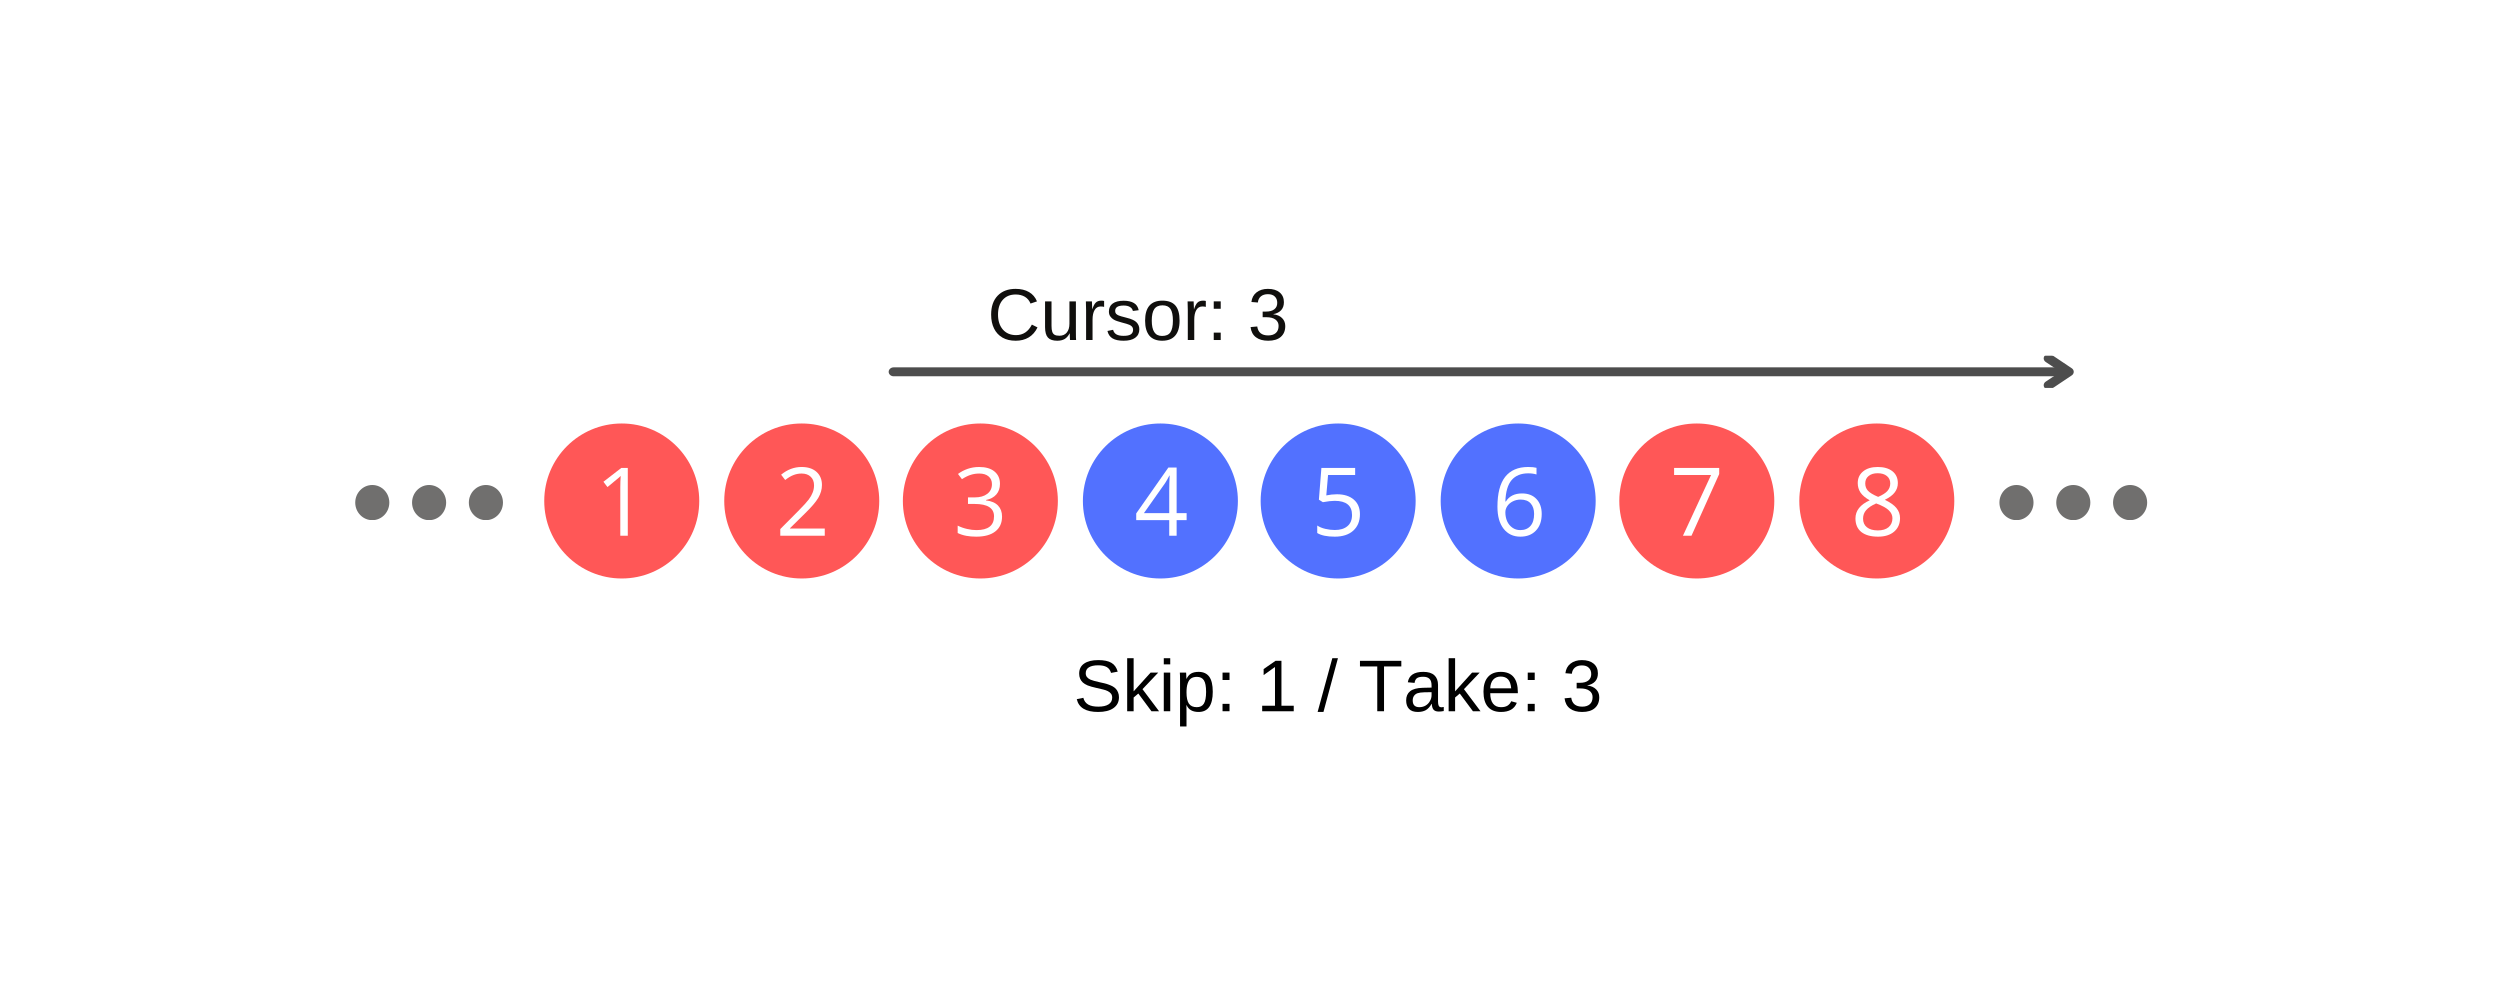
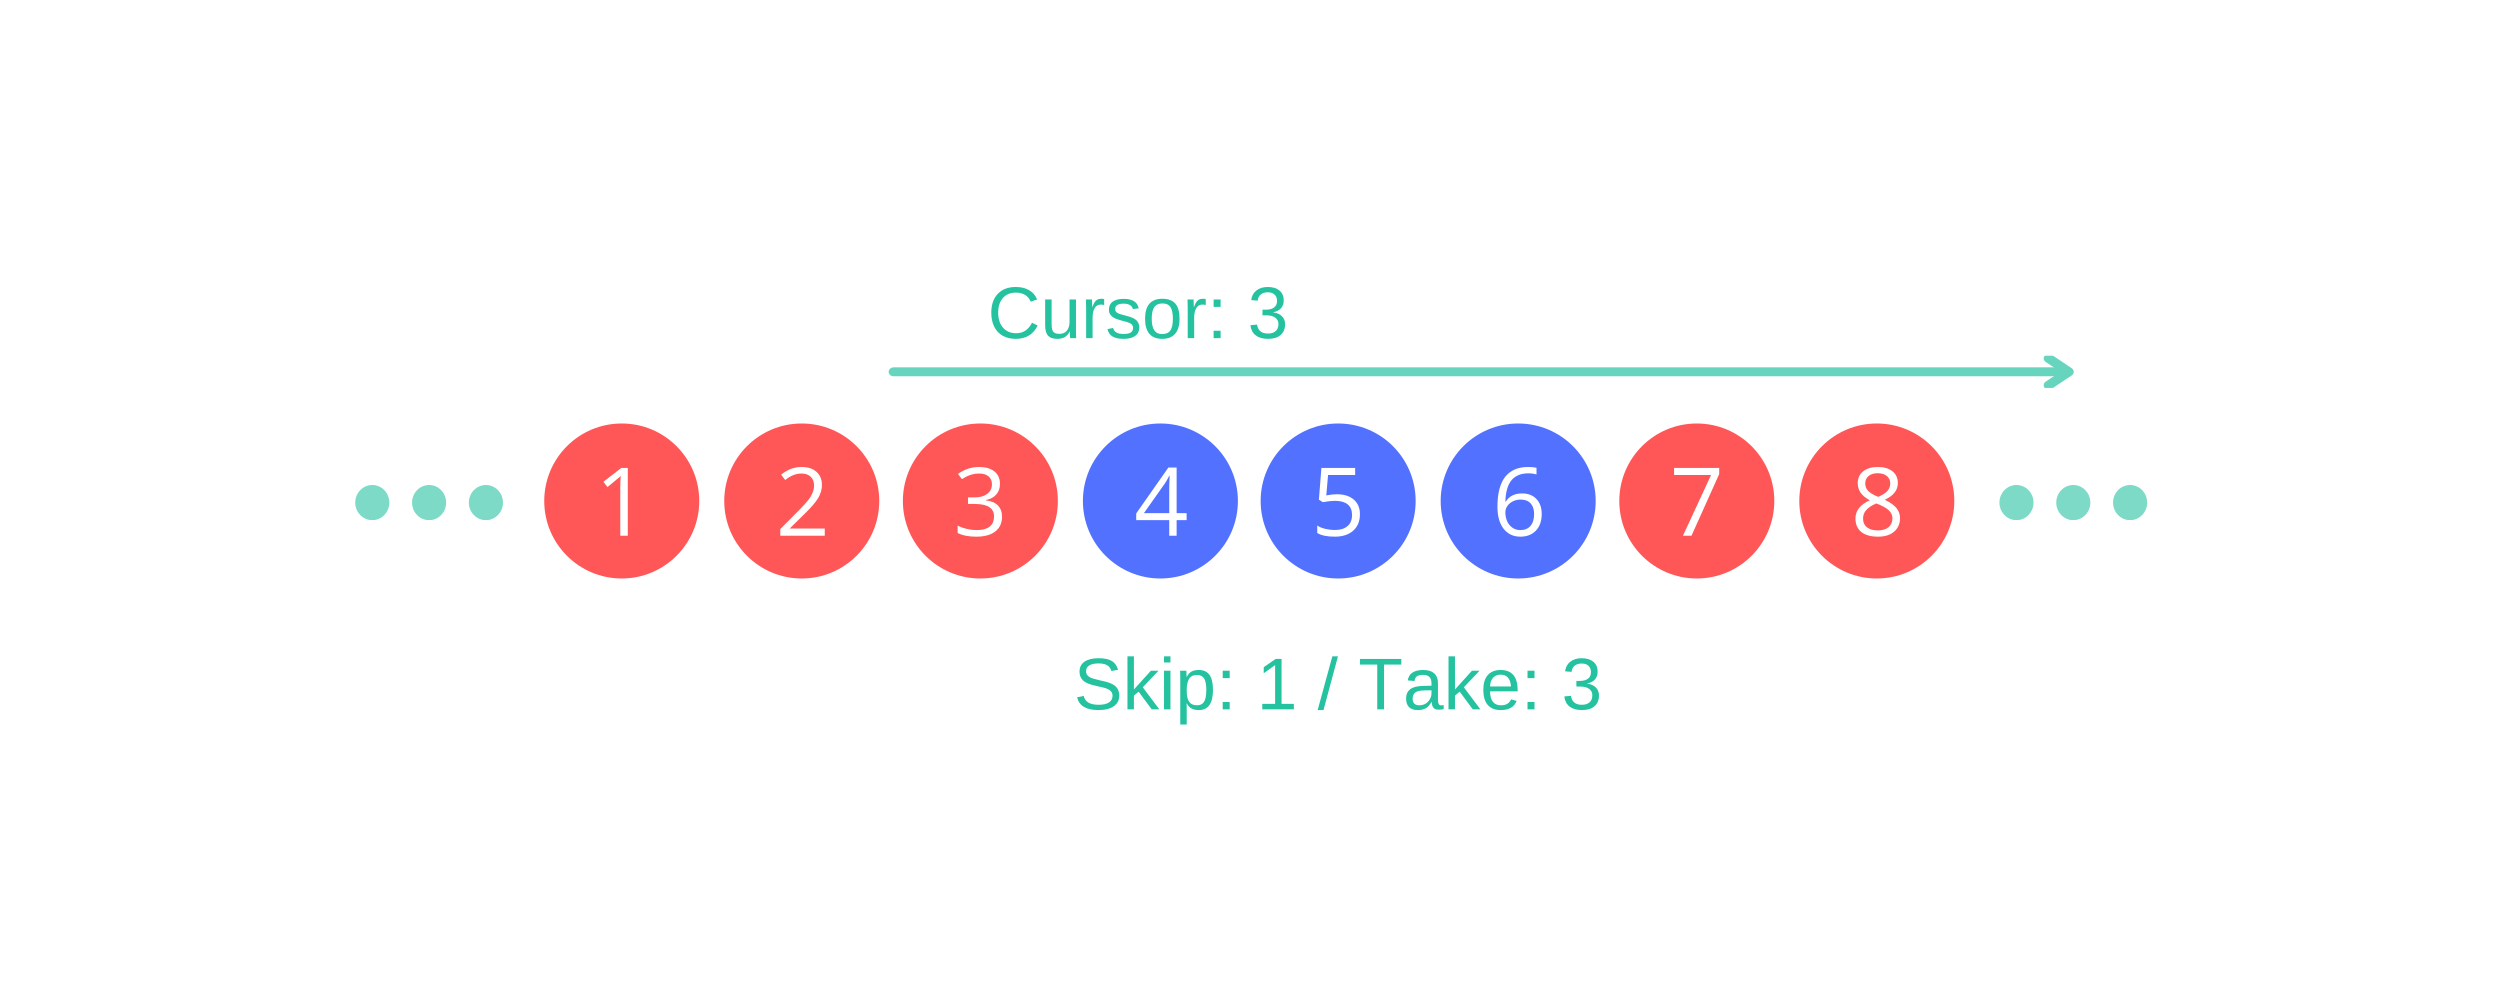
<svg xmlns="http://www.w3.org/2000/svg" xmlns:xlink="http://www.w3.org/1999/xlink" contentScriptType="text/ecmascript" width="375" zoomAndPan="magnify" contentStyleType="text/css" viewBox="0 0 375 150" height="150" preserveAspectRatio="xMidYMid meet" version="1.0">
  <defs>
    <filter x="0%" y="0%" width="100%" xlink:type="simple" xlink:actuate="onLoad" height="100%" id="filter-remove-color" xlink:show="other">
      <feColorMatrix values="0 0 0 0 1 0 0 0 0 1 0 0 0 0 1 0 0 0 1 0" color-interpolation-filters="sRGB" />
    </filter>
    <g>
      <g id="glyph-0-0" />
      <g id="glyph-0-1">
        <path d="M 4.969 0 L 3.844 0 L 3.844 -7.25 C 3.844 -7.852 3.863 -8.426 3.906 -8.969 C 3.801 -8.863 3.688 -8.758 3.562 -8.656 C 3.445 -8.551 2.898 -8.098 1.922 -7.297 L 1.312 -8.094 L 4 -10.172 L 4.969 -10.172 Z M 4.969 0 " />
      </g>
      <g id="glyph-0-2">
        <path d="M 7 -7.781 C 7 -7.133 6.816 -6.602 6.453 -6.188 C 6.086 -5.77 5.57 -5.492 4.906 -5.359 L 4.906 -5.297 C 5.719 -5.203 6.32 -4.941 6.719 -4.516 C 7.113 -4.098 7.312 -3.551 7.312 -2.875 C 7.312 -1.906 6.973 -1.16 6.297 -0.641 C 5.629 -0.117 4.676 0.141 3.438 0.141 C 2.895 0.141 2.398 0.098 1.953 0.016 C 1.504 -0.066 1.07 -0.207 0.656 -0.406 L 0.656 -1.516 C 1.094 -1.297 1.562 -1.129 2.062 -1.016 C 2.562 -0.898 3.035 -0.844 3.484 -0.844 C 5.234 -0.844 6.109 -1.531 6.109 -2.906 C 6.109 -4.145 5.141 -4.766 3.203 -4.766 L 2.203 -4.766 L 2.203 -5.75 L 3.219 -5.75 C 4.008 -5.75 4.633 -5.926 5.094 -6.281 C 5.562 -6.633 5.797 -7.117 5.797 -7.734 C 5.797 -8.234 5.625 -8.625 5.281 -8.906 C 4.945 -9.188 4.488 -9.328 3.906 -9.328 C 3.457 -9.328 3.035 -9.266 2.641 -9.141 C 2.242 -9.023 1.797 -8.805 1.297 -8.484 L 0.703 -9.266 C 1.129 -9.586 1.613 -9.844 2.156 -10.031 C 2.695 -10.219 3.27 -10.312 3.875 -10.312 C 4.863 -10.312 5.629 -10.086 6.172 -9.641 C 6.723 -9.191 7 -8.57 7 -7.781 Z M 7 -7.781 " />
      </g>
      <g id="glyph-0-3">
        <path d="M 3.875 -6.219 C 4.945 -6.219 5.789 -5.953 6.406 -5.422 C 7.02 -4.891 7.328 -4.16 7.328 -3.234 C 7.328 -2.18 6.988 -1.352 6.312 -0.75 C 5.645 -0.156 4.723 0.141 3.547 0.141 C 2.398 0.141 1.523 -0.039 0.922 -0.406 L 0.922 -1.531 C 1.242 -1.312 1.645 -1.145 2.125 -1.031 C 2.613 -0.914 3.094 -0.859 3.562 -0.859 C 4.375 -0.859 5.004 -1.051 5.453 -1.438 C 5.91 -1.82 6.141 -2.379 6.141 -3.109 C 6.141 -4.523 5.27 -5.234 3.531 -5.234 C 3.094 -5.234 2.504 -5.164 1.766 -5.031 L 1.172 -5.406 L 1.547 -10.172 L 6.609 -10.172 L 6.609 -9.109 L 2.547 -9.109 L 2.281 -6.047 C 2.812 -6.16 3.344 -6.219 3.875 -6.219 Z M 3.875 -6.219 " />
      </g>
      <g id="glyph-0-4">
        <path d="M 1.984 0 L 6.203 -9.109 L 0.656 -9.109 L 0.656 -10.172 L 7.422 -10.172 L 7.422 -9.25 L 3.266 0 Z M 1.984 0 " />
      </g>
      <g id="glyph-0-5">
        <path d="M 7.375 0 L 0.703 0 L 0.703 -1 L 3.375 -3.688 C 4.188 -4.508 4.723 -5.098 4.984 -5.453 C 5.242 -5.805 5.438 -6.148 5.562 -6.484 C 5.695 -6.816 5.766 -7.176 5.766 -7.562 C 5.766 -8.102 5.598 -8.531 5.266 -8.844 C 4.941 -9.164 4.488 -9.328 3.906 -9.328 C 3.477 -9.328 3.078 -9.254 2.703 -9.109 C 2.328 -8.973 1.906 -8.723 1.438 -8.359 L 0.828 -9.156 C 1.766 -9.926 2.785 -10.312 3.891 -10.312 C 4.848 -10.312 5.598 -10.066 6.141 -9.578 C 6.68 -9.086 6.953 -8.43 6.953 -7.609 C 6.953 -6.961 6.77 -6.32 6.406 -5.688 C 6.039 -5.062 5.363 -4.27 4.375 -3.312 L 2.156 -1.125 L 2.156 -1.078 L 7.375 -1.078 Z M 7.375 0 " />
      </g>
      <g id="glyph-0-6">
        <path d="M 7.859 -2.344 L 6.359 -2.344 L 6.359 0 L 5.25 0 L 5.25 -2.344 L 0.297 -2.344 L 0.297 -3.344 L 5.125 -10.234 L 6.359 -10.234 L 6.359 -3.391 L 7.859 -3.391 Z M 5.25 -3.391 L 5.25 -6.766 C 5.25 -7.43 5.27 -8.18 5.312 -9.016 L 5.266 -9.016 C 5.035 -8.566 4.828 -8.195 4.641 -7.906 L 1.453 -3.391 Z M 5.25 -3.391 " />
      </g>
      <g id="glyph-0-7">
        <path d="M 0.812 -4.344 C 0.812 -6.344 1.195 -7.836 1.969 -8.828 C 2.75 -9.816 3.898 -10.312 5.422 -10.312 C 5.953 -10.312 6.367 -10.27 6.672 -10.188 L 6.672 -9.188 C 6.305 -9.301 5.895 -9.359 5.438 -9.359 C 4.352 -9.359 3.52 -9.02 2.938 -8.344 C 2.363 -7.664 2.051 -6.598 2 -5.141 L 2.078 -5.141 C 2.586 -5.941 3.395 -6.344 4.5 -6.344 C 5.414 -6.344 6.133 -6.066 6.656 -5.516 C 7.188 -4.961 7.453 -4.211 7.453 -3.266 C 7.453 -2.203 7.16 -1.367 6.578 -0.766 C 6.004 -0.16 5.227 0.141 4.25 0.141 C 3.195 0.141 2.359 -0.254 1.734 -1.047 C 1.117 -1.836 0.812 -2.938 0.812 -4.344 Z M 4.234 -0.844 C 4.891 -0.844 5.398 -1.051 5.766 -1.469 C 6.129 -1.883 6.312 -2.484 6.312 -3.266 C 6.312 -3.93 6.141 -4.457 5.797 -4.844 C 5.461 -5.227 4.957 -5.422 4.281 -5.422 C 3.863 -5.422 3.477 -5.332 3.125 -5.156 C 2.781 -4.988 2.504 -4.754 2.297 -4.453 C 2.098 -4.16 2 -3.848 2 -3.516 C 2 -3.035 2.086 -2.586 2.266 -2.172 C 2.453 -1.766 2.719 -1.441 3.062 -1.203 C 3.406 -0.961 3.797 -0.844 4.234 -0.844 Z M 4.234 -0.844 " />
      </g>
      <g id="glyph-0-8">
        <path d="M 4.062 -10.312 C 4.988 -10.312 5.723 -10.098 6.266 -9.672 C 6.805 -9.242 7.078 -8.648 7.078 -7.891 C 7.078 -7.379 6.922 -6.914 6.609 -6.5 C 6.305 -6.094 5.812 -5.723 5.125 -5.391 C 5.945 -4.992 6.531 -4.578 6.875 -4.141 C 7.227 -3.711 7.406 -3.211 7.406 -2.641 C 7.406 -1.797 7.109 -1.117 6.516 -0.609 C 5.93 -0.109 5.129 0.141 4.109 0.141 C 3.023 0.141 2.188 -0.094 1.594 -0.562 C 1.008 -1.039 0.719 -1.719 0.719 -2.594 C 0.719 -3.758 1.43 -4.664 2.859 -5.312 C 2.211 -5.676 1.75 -6.066 1.469 -6.484 C 1.195 -6.91 1.062 -7.379 1.062 -7.891 C 1.062 -8.629 1.332 -9.219 1.875 -9.656 C 2.414 -10.094 3.145 -10.312 4.062 -10.312 Z M 1.859 -2.562 C 1.859 -2.008 2.051 -1.578 2.438 -1.266 C 2.832 -0.953 3.379 -0.797 4.078 -0.797 C 4.766 -0.797 5.301 -0.957 5.688 -1.281 C 6.07 -1.613 6.266 -2.062 6.266 -2.625 C 6.266 -3.07 6.082 -3.469 5.719 -3.812 C 5.363 -4.164 4.734 -4.508 3.828 -4.844 C 3.141 -4.539 2.641 -4.207 2.328 -3.844 C 2.016 -3.488 1.859 -3.062 1.859 -2.562 Z M 4.047 -9.375 C 3.473 -9.375 3.02 -9.234 2.688 -8.953 C 2.352 -8.68 2.188 -8.312 2.188 -7.844 C 2.188 -7.414 2.32 -7.051 2.594 -6.75 C 2.875 -6.445 3.383 -6.141 4.125 -5.828 C 4.781 -6.109 5.242 -6.406 5.516 -6.719 C 5.797 -7.039 5.938 -7.414 5.938 -7.844 C 5.938 -8.312 5.77 -8.68 5.438 -8.953 C 5.102 -9.234 4.641 -9.375 4.047 -9.375 Z M 4.047 -9.375 " />
      </g>
      <g id="glyph-1-0" />
      <g id="glyph-1-1">
        <path d="M 4.25 -6.828 C 3.414 -6.828 2.766 -6.555 2.297 -6.016 C 1.828 -5.484 1.594 -4.75 1.594 -3.812 C 1.594 -2.883 1.832 -2.141 2.312 -1.578 C 2.801 -1.016 3.461 -0.734 4.297 -0.734 C 5.348 -0.734 6.141 -1.258 6.672 -2.312 L 7.516 -1.891 C 7.203 -1.234 6.766 -0.734 6.203 -0.391 C 5.641 -0.055 4.988 0.109 4.25 0.109 C 3.477 0.109 2.816 -0.047 2.266 -0.359 C 1.711 -0.68 1.289 -1.133 1 -1.719 C 0.707 -2.312 0.562 -3.008 0.562 -3.812 C 0.562 -5.02 0.883 -5.961 1.531 -6.641 C 2.188 -7.328 3.086 -7.672 4.234 -7.672 C 5.035 -7.672 5.707 -7.508 6.25 -7.188 C 6.789 -6.875 7.188 -6.41 7.438 -5.797 L 6.469 -5.469 C 6.289 -5.914 6.008 -6.254 5.625 -6.484 C 5.238 -6.711 4.781 -6.828 4.25 -6.828 Z M 4.25 -6.828 " />
      </g>
      <g id="glyph-1-2">
        <path d="M 1.688 -5.797 L 1.688 -2.125 C 1.688 -1.738 1.723 -1.441 1.797 -1.234 C 1.867 -1.023 1.988 -0.875 2.156 -0.781 C 2.32 -0.688 2.562 -0.641 2.875 -0.641 C 3.344 -0.641 3.707 -0.797 3.969 -1.109 C 4.238 -1.43 4.375 -1.875 4.375 -2.438 L 4.375 -5.797 L 5.344 -5.797 L 5.344 -1.234 C 5.344 -0.555 5.352 -0.145 5.375 0 L 4.469 0 C 4.469 -0.02 4.461 -0.066 4.453 -0.141 C 4.453 -0.223 4.445 -0.312 4.438 -0.406 C 4.438 -0.508 4.43 -0.707 4.422 -1 L 4.406 -1 C 4.188 -0.594 3.93 -0.305 3.641 -0.141 C 3.348 0.023 2.984 0.109 2.547 0.109 C 1.91 0.109 1.445 -0.047 1.156 -0.359 C 0.863 -0.68 0.719 -1.207 0.719 -1.938 L 0.719 -5.797 Z M 1.688 -5.797 " />
      </g>
      <g id="glyph-1-3">
        <path d="M 0.766 0 L 0.766 -4.453 C 0.766 -4.859 0.754 -5.305 0.734 -5.797 L 1.641 -5.797 C 1.672 -5.141 1.688 -4.75 1.688 -4.625 L 1.703 -4.625 C 1.859 -5.113 2.035 -5.445 2.234 -5.625 C 2.43 -5.812 2.711 -5.906 3.078 -5.906 C 3.211 -5.906 3.344 -5.891 3.469 -5.859 L 3.469 -4.969 C 3.344 -5.008 3.172 -5.031 2.953 -5.031 C 2.555 -5.031 2.254 -4.852 2.047 -4.5 C 1.836 -4.156 1.734 -3.664 1.734 -3.031 L 1.734 0 Z M 0.766 0 " />
      </g>
      <g id="glyph-1-4">
        <path d="M 5.094 -1.609 C 5.094 -1.055 4.883 -0.629 4.469 -0.328 C 4.062 -0.035 3.484 0.109 2.734 0.109 C 2.016 0.109 1.457 -0.008 1.062 -0.25 C 0.676 -0.488 0.426 -0.859 0.312 -1.359 L 1.156 -1.531 C 1.238 -1.219 1.406 -0.988 1.656 -0.844 C 1.914 -0.695 2.273 -0.625 2.734 -0.625 C 3.223 -0.625 3.582 -0.695 3.812 -0.844 C 4.039 -1 4.156 -1.227 4.156 -1.531 C 4.156 -1.758 4.078 -1.941 3.922 -2.078 C 3.766 -2.223 3.508 -2.344 3.156 -2.438 L 2.469 -2.625 C 1.914 -2.77 1.52 -2.91 1.281 -3.047 C 1.051 -3.18 0.867 -3.348 0.734 -3.547 C 0.598 -3.742 0.531 -3.984 0.531 -4.266 C 0.531 -4.797 0.719 -5.195 1.094 -5.469 C 1.477 -5.75 2.031 -5.891 2.75 -5.891 C 3.395 -5.891 3.906 -5.773 4.281 -5.547 C 4.656 -5.328 4.895 -4.969 5 -4.469 L 4.125 -4.359 C 4.07 -4.617 3.926 -4.816 3.688 -4.953 C 3.457 -5.098 3.145 -5.172 2.75 -5.172 C 2.312 -5.172 1.988 -5.102 1.781 -4.969 C 1.57 -4.832 1.469 -4.629 1.469 -4.359 C 1.469 -4.203 1.508 -4.066 1.594 -3.953 C 1.688 -3.848 1.816 -3.758 1.984 -3.688 C 2.148 -3.613 2.504 -3.508 3.047 -3.375 C 3.555 -3.25 3.922 -3.129 4.141 -3.016 C 4.367 -2.91 4.547 -2.789 4.672 -2.656 C 4.805 -2.52 4.91 -2.363 4.984 -2.188 C 5.055 -2.02 5.094 -1.828 5.094 -1.609 Z M 5.094 -1.609 " />
      </g>
      <g id="glyph-1-5">
        <path d="M 5.641 -2.906 C 5.641 -1.895 5.414 -1.141 4.969 -0.641 C 4.531 -0.141 3.883 0.109 3.031 0.109 C 2.188 0.109 1.547 -0.145 1.109 -0.656 C 0.68 -1.176 0.469 -1.926 0.469 -2.906 C 0.469 -4.906 1.332 -5.906 3.062 -5.906 C 3.945 -5.906 4.598 -5.66 5.016 -5.172 C 5.43 -4.691 5.641 -3.938 5.641 -2.906 Z M 4.641 -2.906 C 4.641 -3.707 4.52 -4.289 4.281 -4.656 C 4.039 -5.02 3.641 -5.203 3.078 -5.203 C 2.516 -5.203 2.102 -5.016 1.844 -4.641 C 1.594 -4.273 1.469 -3.695 1.469 -2.906 C 1.469 -2.145 1.594 -1.57 1.844 -1.188 C 2.094 -0.801 2.484 -0.609 3.016 -0.609 C 3.598 -0.609 4.016 -0.789 4.266 -1.156 C 4.516 -1.531 4.641 -2.113 4.641 -2.906 Z M 4.641 -2.906 " />
      </g>
      <g id="glyph-1-6">
        <path d="M 1 -4.688 L 1 -5.797 L 2.047 -5.797 L 2.047 -4.688 Z M 1 0 L 1 -1.109 L 2.047 -1.109 L 2.047 0 Z M 1 0 " />
      </g>
      <g id="glyph-1-7" />
      <g id="glyph-1-8">
        <path d="M 5.625 -2.094 C 5.625 -1.395 5.398 -0.852 4.953 -0.469 C 4.516 -0.082 3.883 0.109 3.062 0.109 C 2.301 0.109 1.691 -0.062 1.234 -0.406 C 0.773 -0.75 0.504 -1.258 0.422 -1.938 L 1.422 -2.031 C 1.547 -1.133 2.094 -0.688 3.062 -0.688 C 3.551 -0.688 3.93 -0.805 4.203 -1.047 C 4.484 -1.285 4.625 -1.645 4.625 -2.125 C 4.625 -2.531 4.461 -2.848 4.141 -3.078 C 3.828 -3.305 3.375 -3.422 2.781 -3.422 L 2.234 -3.422 L 2.234 -4.266 L 2.75 -4.266 C 3.281 -4.266 3.691 -4.379 3.984 -4.609 C 4.273 -4.836 4.422 -5.156 4.422 -5.562 C 4.422 -5.969 4.301 -6.285 4.062 -6.516 C 3.832 -6.754 3.484 -6.875 3.016 -6.875 C 2.586 -6.875 2.238 -6.766 1.969 -6.547 C 1.707 -6.328 1.555 -6.02 1.516 -5.625 L 0.547 -5.703 C 0.617 -6.316 0.875 -6.797 1.312 -7.141 C 1.758 -7.492 2.328 -7.672 3.016 -7.672 C 3.773 -7.672 4.363 -7.492 4.781 -7.141 C 5.207 -6.785 5.422 -6.297 5.422 -5.672 C 5.422 -5.18 5.285 -4.785 5.016 -4.484 C 4.742 -4.18 4.348 -3.977 3.828 -3.875 L 3.828 -3.859 C 4.398 -3.797 4.844 -3.602 5.156 -3.281 C 5.469 -2.969 5.625 -2.57 5.625 -2.094 Z M 5.625 -2.094 " />
      </g>
      <g id="glyph-1-9">
        <path d="M 6.828 -2.094 C 6.828 -1.395 6.551 -0.852 6 -0.469 C 5.457 -0.082 4.691 0.109 3.703 0.109 C 1.859 0.109 0.789 -0.531 0.5 -1.812 L 1.484 -2.016 C 1.598 -1.555 1.844 -1.219 2.219 -1 C 2.594 -0.789 3.098 -0.688 3.734 -0.688 C 4.398 -0.688 4.91 -0.801 5.266 -1.031 C 5.629 -1.258 5.812 -1.594 5.812 -2.031 C 5.812 -2.281 5.754 -2.477 5.641 -2.625 C 5.523 -2.781 5.363 -2.91 5.156 -3.016 C 4.957 -3.117 4.719 -3.203 4.438 -3.266 C 4.156 -3.336 3.844 -3.41 3.5 -3.484 C 2.895 -3.617 2.438 -3.75 2.125 -3.875 C 1.82 -4.008 1.582 -4.156 1.406 -4.312 C 1.227 -4.477 1.094 -4.672 1 -4.891 C 0.906 -5.109 0.859 -5.359 0.859 -5.641 C 0.859 -6.297 1.102 -6.797 1.594 -7.141 C 2.094 -7.492 2.801 -7.672 3.719 -7.672 C 4.582 -7.672 5.238 -7.535 5.688 -7.266 C 6.145 -7.004 6.461 -6.562 6.641 -5.938 L 5.641 -5.75 C 5.523 -6.156 5.312 -6.445 5 -6.625 C 4.688 -6.801 4.258 -6.891 3.719 -6.891 C 3.113 -6.891 2.648 -6.789 2.328 -6.594 C 2.004 -6.395 1.844 -6.098 1.844 -5.703 C 1.844 -5.473 1.906 -5.281 2.031 -5.125 C 2.156 -4.969 2.332 -4.836 2.562 -4.734 C 2.801 -4.629 3.266 -4.5 3.953 -4.344 C 4.191 -4.289 4.426 -4.238 4.656 -4.188 C 4.883 -4.133 5.102 -4.066 5.312 -3.984 C 5.52 -3.91 5.719 -3.82 5.906 -3.719 C 6.094 -3.613 6.254 -3.484 6.391 -3.328 C 6.523 -3.18 6.629 -3.004 6.703 -2.797 C 6.785 -2.598 6.828 -2.363 6.828 -2.094 Z M 6.828 -2.094 " />
      </g>
      <g id="glyph-1-10">
        <path d="M 4.375 0 L 2.406 -2.656 L 1.703 -2.062 L 1.703 0 L 0.734 0 L 0.734 -7.953 L 1.703 -7.953 L 1.703 -2.984 L 4.25 -5.797 L 5.391 -5.797 L 3.031 -3.312 L 5.516 0 Z M 4.375 0 " />
      </g>
      <g id="glyph-1-11">
        <path d="M 0.734 -7.031 L 0.734 -7.953 L 1.703 -7.953 L 1.703 -7.031 Z M 0.734 0 L 0.734 -5.797 L 1.703 -5.797 L 1.703 0 Z M 0.734 0 " />
      </g>
      <g id="glyph-1-12">
        <path d="M 5.641 -2.922 C 5.641 -0.898 4.93 0.109 3.516 0.109 C 2.617 0.109 2.02 -0.227 1.719 -0.906 L 1.688 -0.906 C 1.695 -0.875 1.703 -0.566 1.703 0.016 L 1.703 2.281 L 0.734 2.281 L 0.734 -4.625 C 0.734 -5.219 0.723 -5.609 0.703 -5.797 L 1.641 -5.797 C 1.641 -5.785 1.645 -5.734 1.656 -5.641 C 1.664 -5.555 1.672 -5.422 1.672 -5.234 C 1.68 -5.055 1.688 -4.938 1.688 -4.875 L 1.719 -4.875 C 1.883 -5.227 2.109 -5.488 2.391 -5.656 C 2.68 -5.82 3.055 -5.906 3.516 -5.906 C 4.223 -5.906 4.754 -5.664 5.109 -5.188 C 5.461 -4.707 5.641 -3.953 5.641 -2.922 Z M 4.641 -2.906 C 4.641 -3.719 4.531 -4.297 4.312 -4.641 C 4.094 -4.984 3.742 -5.156 3.266 -5.156 C 2.879 -5.156 2.578 -5.07 2.359 -4.906 C 2.148 -4.75 1.988 -4.5 1.875 -4.156 C 1.758 -3.82 1.703 -3.379 1.703 -2.828 C 1.703 -2.066 1.82 -1.504 2.062 -1.141 C 2.312 -0.785 2.707 -0.609 3.25 -0.609 C 3.727 -0.609 4.078 -0.781 4.297 -1.125 C 4.523 -1.477 4.641 -2.07 4.641 -2.906 Z M 4.641 -2.906 " />
      </g>
      <g id="glyph-1-13">
        <path d="M 0.844 0 L 0.844 -0.828 L 2.766 -0.828 L 2.766 -6.641 L 1.062 -5.422 L 1.062 -6.328 L 2.844 -7.562 L 3.734 -7.562 L 3.734 -0.828 L 5.578 -0.828 L 5.578 0 Z M 0.844 0 " />
      </g>
      <g id="glyph-1-14">
        <path d="M 0 0.109 L 2.203 -7.953 L 3.047 -7.953 L 0.875 0.109 Z M 0 0.109 " />
      </g>
      <g id="glyph-1-15">
        <path d="M 3.859 -6.719 L 3.859 0 L 2.844 0 L 2.844 -6.719 L 0.25 -6.719 L 0.25 -7.562 L 6.453 -7.562 L 6.453 -6.719 Z M 3.859 -6.719 " />
      </g>
      <g id="glyph-1-16">
        <path d="M 2.219 0.109 C 1.633 0.109 1.195 -0.039 0.906 -0.344 C 0.613 -0.656 0.469 -1.082 0.469 -1.625 C 0.469 -2.219 0.664 -2.676 1.062 -3 C 1.457 -3.32 2.094 -3.492 2.969 -3.516 L 4.281 -3.547 L 4.281 -3.859 C 4.281 -4.328 4.176 -4.66 3.969 -4.859 C 3.77 -5.066 3.457 -5.172 3.031 -5.172 C 2.594 -5.172 2.273 -5.098 2.078 -4.953 C 1.891 -4.805 1.773 -4.57 1.734 -4.25 L 0.719 -4.344 C 0.883 -5.383 1.66 -5.906 3.047 -5.906 C 3.773 -5.906 4.32 -5.738 4.688 -5.406 C 5.062 -5.07 5.25 -4.586 5.25 -3.953 L 5.25 -1.453 C 5.25 -1.172 5.285 -0.957 5.359 -0.812 C 5.43 -0.664 5.578 -0.594 5.797 -0.594 C 5.891 -0.594 5.992 -0.609 6.109 -0.641 L 6.109 -0.031 C 5.867 0.02 5.617 0.047 5.359 0.047 C 5.004 0.047 4.742 -0.047 4.578 -0.234 C 4.422 -0.422 4.332 -0.711 4.312 -1.109 L 4.281 -1.109 C 4.031 -0.66 3.738 -0.344 3.406 -0.156 C 3.082 0.02 2.688 0.109 2.219 0.109 Z M 2.438 -0.609 C 2.789 -0.609 3.102 -0.688 3.375 -0.844 C 3.656 -1.008 3.875 -1.234 4.031 -1.516 C 4.195 -1.797 4.281 -2.086 4.281 -2.391 L 4.281 -2.859 L 3.219 -2.844 C 2.758 -2.832 2.41 -2.785 2.172 -2.703 C 1.941 -2.617 1.766 -2.484 1.641 -2.297 C 1.516 -2.117 1.453 -1.891 1.453 -1.609 C 1.453 -1.285 1.535 -1.035 1.703 -0.859 C 1.879 -0.691 2.125 -0.609 2.438 -0.609 Z M 2.438 -0.609 " />
      </g>
      <g id="glyph-1-17">
        <path d="M 1.484 -2.703 C 1.484 -2.035 1.617 -1.52 1.891 -1.156 C 2.172 -0.789 2.57 -0.609 3.094 -0.609 C 3.52 -0.609 3.859 -0.691 4.109 -0.859 C 4.359 -1.035 4.531 -1.25 4.625 -1.5 L 5.469 -1.266 C 5.113 -0.348 4.32 0.109 3.094 0.109 C 2.238 0.109 1.586 -0.145 1.141 -0.656 C 0.691 -1.164 0.469 -1.926 0.469 -2.938 C 0.469 -3.895 0.691 -4.629 1.141 -5.141 C 1.586 -5.648 2.227 -5.906 3.062 -5.906 C 4.77 -5.906 5.625 -4.879 5.625 -2.828 L 5.625 -2.703 Z M 4.625 -3.438 C 4.57 -4.051 4.414 -4.5 4.156 -4.781 C 3.895 -5.062 3.523 -5.203 3.047 -5.203 C 2.578 -5.203 2.203 -5.047 1.922 -4.734 C 1.648 -4.422 1.504 -3.988 1.484 -3.438 Z M 4.625 -3.438 " />
      </g>
    </g>
    <mask id="mask-0">
      <g filter="url(#filter-remove-color)">
        <rect x="-37.5" width="450" fill="rgb(0%, 0%, 0%)" y="-15" height="180" fill-opacity="0.6" />
      </g>
    </mask>
    <clipPath id="clip-0">
      <path d="M 0.285 0.75 L 22.445 0.75 L 22.445 6 L 0.285 6 Z M 0.285 0.75 " clip-rule="nonzero" />
    </clipPath>
    <clipPath id="clip-1">
      <rect x="0" width="23" y="0" height="7" />
    </clipPath>
    <mask id="mask-1">
      <g filter="url(#filter-remove-color)">
        <rect x="-37.5" width="450" fill="rgb(0%, 0%, 0%)" y="-15" height="180" fill-opacity="0.698" />
      </g>
    </mask>
    <clipPath id="clip-2">
      <path d="M 1 2 L 3 2 L 3 9.602 L 1 9.602 Z M 1 2 " clip-rule="nonzero" />
    </clipPath>
    <clipPath id="clip-3">
      <rect x="0" width="4" y="0" height="10" />
    </clipPath>
    <mask id="mask-2">
      <g filter="url(#filter-remove-color)">
        <rect x="-37.5" width="450" fill="rgb(0%, 0%, 0%)" y="-15" height="180" fill-opacity="0.6" />
      </g>
    </mask>
    <clipPath id="clip-4">
      <path d="M 0.914 0.75 L 23.074 0.75 L 23.074 6 L 0.914 6 Z M 0.914 0.75 " clip-rule="nonzero" />
    </clipPath>
    <clipPath id="clip-5">
      <rect x="0" width="24" y="0" height="7" />
    </clipPath>
    <mask id="mask-3">
      <g filter="url(#filter-remove-color)">
        <rect x="-37.5" width="450" fill="rgb(0%, 0%, 0%)" y="-15" height="180" fill-opacity="0.698" />
      </g>
    </mask>
    <clipPath id="clip-6">
      <path d="M 0.199 2 L 178 2 L 178 4 L 0.199 4 Z M 0.199 2 " clip-rule="nonzero" />
    </clipPath>
    <clipPath id="clip-7">
      <path d="M 173 0.039 L 179 0.039 L 179 5.559 L 173 5.559 Z M 173 0.039 " clip-rule="nonzero" />
    </clipPath>
    <clipPath id="clip-8">
      <rect x="0" width="180" y="0" height="6" />
    </clipPath>
    <mask id="mask-4">
      <g filter="url(#filter-remove-color)">
        <rect x="-37.5" width="450" fill="rgb(0%, 0%, 0%)" y="-15" height="180" fill-opacity="0.698" />
      </g>
    </mask>
    <clipPath id="clip-9">
      <path d="M 0.16 2 L 3 2 L 3 9.801 L 0.16 9.801 Z M 0.16 2 " clip-rule="nonzero" />
    </clipPath>
    <clipPath id="clip-10">
      <rect x="0" width="4" y="0" height="10" />
    </clipPath>
    <mask id="mask-5">
      <g filter="url(#filter-remove-color)">
        <rect x="-37.5" width="450" fill="rgb(0%, 0%, 0%)" y="-15" height="180" fill-opacity="0.698" />
      </g>
    </mask>
    <clipPath id="clip-11">
      <path d="M 1 2 L 3 2 L 3 9.801 L 1 9.801 Z M 1 2 " clip-rule="nonzero" />
    </clipPath>
    <clipPath id="clip-12">
      <rect x="0" width="4" y="0" height="10" />
    </clipPath>
    <mask id="mask-6">
      <g filter="url(#filter-remove-color)">
        <rect x="-37.5" width="450" fill="rgb(0%, 0%, 0%)" y="-15" height="180" fill-opacity="0.698" />
      </g>
    </mask>
    <clipPath id="clip-13">
      <path d="M 0.879 0.16 L 85 0.16 L 85 3 L 0.879 3 Z M 0.879 0.16 " clip-rule="nonzero" />
    </clipPath>
    <clipPath id="clip-14">
      <rect x="0" width="86" y="0" height="4" />
    </clipPath>
  </defs>
  <path fill="rgb(100%, 34.119%, 34.119%)" d="M 93.262 63.523 C 86.84 63.523 81.637 68.727 81.637 75.148 C 81.637 81.566 86.84 86.773 93.262 86.773 C 99.68 86.773 104.887 81.566 104.887 75.148 C 104.887 68.727 99.68 63.523 93.262 63.523 Z M 93.262 63.523 " fill-opacity="1" fill-rule="nonzero" />
  <path fill="rgb(100%, 34.119%, 34.119%)" d="M 120.262 63.523 C 113.844 63.523 108.637 68.727 108.637 75.148 C 108.637 81.566 113.844 86.773 120.262 86.773 C 126.684 86.773 131.887 81.566 131.887 75.148 C 131.887 68.727 126.684 63.523 120.262 63.523 Z M 120.262 63.523 " fill-opacity="1" fill-rule="nonzero" />
  <path fill="rgb(100%, 34.119%, 34.119%)" d="M 147.055 63.523 C 140.637 63.523 135.43 68.727 135.43 75.148 C 135.43 81.566 140.637 86.773 147.055 86.773 C 153.477 86.773 158.68 81.566 158.68 75.148 C 158.68 68.727 153.477 63.523 147.055 63.523 Z M 147.055 63.523 " fill-opacity="1" fill-rule="nonzero" />
  <path fill="rgb(32.159%, 44.31%, 100%)" d="M 174.059 63.523 C 167.637 63.523 162.434 68.727 162.434 75.148 C 162.434 81.566 167.637 86.773 174.059 86.773 C 180.477 86.773 185.684 81.566 185.684 75.148 C 185.684 68.727 180.477 63.523 174.059 63.523 Z M 174.059 63.523 " fill-opacity="1" fill-rule="nonzero" />
  <path fill="rgb(32.159%, 44.31%, 100%)" d="M 200.723 63.523 C 194.305 63.523 189.098 68.727 189.098 75.148 C 189.098 81.566 194.305 86.773 200.723 86.773 C 207.145 86.773 212.348 81.566 212.348 75.148 C 212.348 68.727 207.145 63.523 200.723 63.523 Z M 200.723 63.523 " fill-opacity="1" fill-rule="nonzero" />
  <path fill="rgb(32.159%, 44.31%, 100%)" d="M 227.727 63.523 C 221.305 63.523 216.102 68.727 216.102 75.148 C 216.102 81.566 221.305 86.773 227.727 86.773 C 234.145 86.773 239.352 81.566 239.352 75.148 C 239.352 68.727 234.145 63.523 227.727 63.523 Z M 227.727 63.523 " fill-opacity="1" fill-rule="nonzero" />
  <path fill="rgb(100%, 34.119%, 34.119%)" d="M 254.52 63.523 C 248.098 63.523 242.895 68.727 242.895 75.148 C 242.895 81.566 248.098 86.773 254.52 86.773 C 260.938 86.773 266.145 81.566 266.145 75.148 C 266.145 68.727 260.938 63.523 254.52 63.523 Z M 254.52 63.523 " fill-opacity="1" fill-rule="nonzero" />
  <path fill="rgb(100%, 34.119%, 34.119%)" d="M 281.52 63.523 C 275.102 63.523 269.895 68.727 269.895 75.148 C 269.895 81.566 275.102 86.773 281.52 86.773 C 287.941 86.773 293.145 81.566 293.145 75.148 C 293.145 68.727 287.941 63.523 281.52 63.523 Z M 281.52 63.523 " fill-opacity="1" fill-rule="nonzero" />
  <g mask="url(#mask-0)">
    <g transform="matrix(1, 0, 0, 1, 53, 72)">
      <g id="source-5" clip-path="url(#clip-1)">
        <g clip-path="url(#clip-0)">
-           <path fill="rgb(6.27%, 5.879%, 5.099%)" d="M 2.844 0.75 C 1.434 0.75 0.285 1.93 0.285 3.391 C 0.285 4.844 1.434 6.027 2.844 6.027 C 4.254 6.027 5.398 4.844 5.398 3.391 C 5.398 1.93 4.254 0.75 2.844 0.75 M 11.367 0.75 C 9.957 0.75 8.809 1.93 8.809 3.391 C 8.809 4.844 9.957 6.027 11.367 6.027 C 12.777 6.027 13.922 4.844 13.922 3.391 C 13.922 1.93 12.777 0.75 11.367 0.75 M 19.887 0.75 C 18.477 0.75 17.328 1.93 17.328 3.391 C 17.328 4.844 18.477 6.027 19.887 6.027 C 21.301 6.027 22.445 4.844 22.445 3.391 C 22.445 1.93 21.301 0.75 19.887 0.75 " fill-opacity="1" fill-rule="nonzero" />
+           <path fill="rgb(14.51%, 76.079%, 62.749%)" d="M 2.844 0.75 C 1.434 0.75 0.285 1.93 0.285 3.391 C 0.285 4.844 1.434 6.027 2.844 6.027 C 4.254 6.027 5.398 4.844 5.398 3.391 C 5.398 1.93 4.254 0.75 2.844 0.75 M 11.367 0.75 C 9.957 0.75 8.809 1.93 8.809 3.391 C 8.809 4.844 9.957 6.027 11.367 6.027 C 12.777 6.027 13.922 4.844 13.922 3.391 C 13.922 1.93 12.777 0.75 11.367 0.75 M 19.887 0.75 C 18.477 0.75 17.328 1.93 17.328 3.391 C 17.328 4.844 18.477 6.027 19.887 6.027 C 21.301 6.027 22.445 4.844 22.445 3.391 C 22.445 1.93 21.301 0.75 19.887 0.75 " fill-opacity="1" fill-rule="nonzero" />
        </g>
      </g>
    </g>
  </g>
  <g fill="rgb(100%, 100%, 100%)" fill-opacity="1">
    <use x="89.2" y="80.359" xlink:href="#glyph-0-1" xlink:type="simple" xlink:actuate="onLoad" xlink:show="embed" />
  </g>
  <g fill="rgb(100%, 100%, 100%)" fill-opacity="1">
    <use x="142.995" y="80.359" xlink:href="#glyph-0-2" xlink:type="simple" xlink:actuate="onLoad" xlink:show="embed" />
  </g>
  <g fill="rgb(100%, 100%, 100%)" fill-opacity="1">
    <use x="196.663" y="80.359" xlink:href="#glyph-0-3" xlink:type="simple" xlink:actuate="onLoad" xlink:show="embed" />
  </g>
  <g fill="rgb(100%, 100%, 100%)" fill-opacity="1">
    <use x="250.458" y="80.359" xlink:href="#glyph-0-4" xlink:type="simple" xlink:actuate="onLoad" xlink:show="embed" />
  </g>
  <g fill="rgb(100%, 100%, 100%)" fill-opacity="1">
    <use x="116.34" y="80.359" xlink:href="#glyph-0-5" xlink:type="simple" xlink:actuate="onLoad" xlink:show="embed" />
  </g>
  <g fill="rgb(100%, 100%, 100%)" fill-opacity="1">
    <use x="170.135" y="80.359" xlink:href="#glyph-0-6" xlink:type="simple" xlink:actuate="onLoad" xlink:show="embed" />
  </g>
  <g fill="rgb(100%, 100%, 100%)" fill-opacity="1">
    <use x="223.804" y="80.359" xlink:href="#glyph-0-7" xlink:type="simple" xlink:actuate="onLoad" xlink:show="embed" />
  </g>
  <g fill="rgb(100%, 100%, 100%)" fill-opacity="1">
    <use x="277.599" y="80.359" xlink:href="#glyph-0-8" xlink:type="simple" xlink:actuate="onLoad" xlink:show="embed" />
  </g>
  <g mask="url(#mask-1)">
    <g transform="matrix(1, 0, 0, 1, 132, 54)">
      <g id="source-8" clip-path="url(#clip-3)">
        <g clip-path="url(#clip-2)">
-           <path stroke-linecap="round" transform="matrix(0.000000000000000091, -1.486068, 1.342657, 0.000000000000000082, 1.856875, 9.514122)" fill="none" stroke-linejoin="miter" d="M 0.501 -0.001 L 4.552 -0.001 " stroke="rgb(0%, 0%, 0%)" stroke-width="1" stroke-opacity="1" stroke-miterlimit="4" />
+           <path stroke-linecap="round" transform="matrix(0.000000000000000091, -1.486068, 1.342657, 0.000000000000000082, 1.856875, 9.514122)" fill="none" stroke-linejoin="miter" d="M 0.501 -0.001 L 4.552 -0.001 " stroke="rgb(14.51%, 76.079%, 62.749%)" stroke-width="1" stroke-opacity="1" stroke-miterlimit="4" />
        </g>
      </g>
    </g>
  </g>
  <g mask="url(#mask-2)">
    <g transform="matrix(1, 0, 0, 1, 299, 72)">
      <g id="source-11" clip-path="url(#clip-5)">
        <g clip-path="url(#clip-4)">
-           <path fill="rgb(6.27%, 5.879%, 5.099%)" d="M 3.473 0.75 C 2.059 0.75 0.914 1.93 0.914 3.391 C 0.914 4.844 2.059 6.027 3.473 6.027 C 4.883 6.027 6.027 4.844 6.027 3.391 C 6.027 1.93 4.883 0.75 3.473 0.75 M 11.992 0.75 C 10.582 0.75 9.438 1.93 9.438 3.391 C 9.438 4.844 10.582 6.027 11.992 6.027 C 13.402 6.027 14.551 4.844 14.551 3.391 C 14.551 1.93 13.402 0.75 11.992 0.75 M 20.516 0.75 C 19.105 0.75 17.957 1.93 17.957 3.391 C 17.957 4.844 19.105 6.027 20.516 6.027 C 21.926 6.027 23.074 4.844 23.074 3.391 C 23.074 1.93 21.926 0.75 20.516 0.75 " fill-opacity="1" fill-rule="nonzero" />
+           <path fill="rgb(14.51%, 76.079%, 62.749%)" d="M 3.473 0.75 C 2.059 0.75 0.914 1.93 0.914 3.391 C 0.914 4.844 2.059 6.027 3.473 6.027 C 4.883 6.027 6.027 4.844 6.027 3.391 C 6.027 1.93 4.883 0.75 3.473 0.75 M 11.992 0.75 C 10.582 0.75 9.438 1.93 9.438 3.391 C 9.438 4.844 10.582 6.027 11.992 6.027 C 13.402 6.027 14.551 4.844 14.551 3.391 C 14.551 1.93 13.402 0.75 11.992 0.75 M 20.516 0.75 C 19.105 0.75 17.957 1.93 17.957 3.391 C 17.957 4.844 19.105 6.027 20.516 6.027 C 21.926 6.027 23.074 4.844 23.074 3.391 C 23.074 1.93 21.926 0.75 20.516 0.75 " fill-opacity="1" fill-rule="nonzero" />
        </g>
      </g>
    </g>
  </g>
  <g mask="url(#mask-3)">
    <g transform="matrix(1, 0, 0, 1, 133, 53)">
      <g id="source-14" clip-path="url(#clip-8)">
        <g clip-path="url(#clip-6)">
-           <path stroke-linecap="round" transform="matrix(1.50208, 0, 0, 1.342657, 0.30126, 2.773123)" fill="none" stroke-linejoin="miter" d="M 0.499 0 L 117.592 0 " stroke="rgb(0%, 0%, 0%)" stroke-width="1" stroke-opacity="1" stroke-miterlimit="4" />
+           <path stroke-linecap="round" transform="matrix(1.50208, 0, 0, 1.342657, 0.30126, 2.773123)" fill="none" stroke-linejoin="miter" d="M 0.499 0 L 117.592 0 " stroke="rgb(14.51%, 76.079%, 62.749%)" stroke-width="1" stroke-opacity="1" stroke-miterlimit="4" />
        </g>
        <g clip-path="url(#clip-7)">
-           <path stroke-linecap="round" transform="matrix(1.50208, 0, 0, 1.342657, 178.0602, 2.773123)" fill="none" stroke-linejoin="round" d="M -2.5 -1.501 L -0.5 0 L -2.5 1.499 " stroke="rgb(0%, 0%, 0%)" stroke-width="1" stroke-opacity="1" stroke-miterlimit="4" />
+           <path stroke-linecap="round" transform="matrix(1.50208, 0, 0, 1.342657, 178.0602, 2.773123)" fill="none" stroke-linejoin="round" d="M -2.5 -1.501 L -0.5 0 L -2.5 1.499 " stroke="rgb(14.51%, 76.079%, 62.749%)" stroke-width="1" stroke-opacity="1" stroke-miterlimit="4" />
        </g>
      </g>
    </g>
  </g>
  <g mask="url(#mask-4)">
    <g transform="matrix(1, 0, 0, 1, 158, 85)">
      <g id="source-17" clip-path="url(#clip-10)">
        <g clip-path="url(#clip-9)">
-           <path stroke-linecap="round" transform="matrix(0.000000000000000091, -1.486068, 1.342657, 0.000000000000000082, 1.570023, 9.560963)" fill="none" stroke-linejoin="miter" d="M 0.501 0 L 4.552 0 " stroke="rgb(0%, 0%, 0%)" stroke-width="1" stroke-opacity="1" stroke-miterlimit="4" />
+           <path stroke-linecap="round" transform="matrix(0.000000000000000091, -1.486068, 1.342657, 0.000000000000000082, 1.570023, 9.560963)" fill="none" stroke-linejoin="miter" d="M 0.501 0 L 4.552 0 " stroke="rgb(14.51%, 76.079%, 62.749%)" stroke-width="1" stroke-opacity="1" stroke-miterlimit="4" />
        </g>
      </g>
    </g>
  </g>
  <g mask="url(#mask-5)">
    <g transform="matrix(1, 0, 0, 1, 240, 85)">
      <g id="source-20" clip-path="url(#clip-12)">
        <g clip-path="url(#clip-11)">
-           <path stroke-linecap="round" transform="matrix(0.000000000000000091, -1.486068, 1.342657, 0.000000000000000082, 1.881552, 9.560963)" fill="none" stroke-linejoin="miter" d="M 0.501 0.001 L 4.552 0.001 " stroke="rgb(0%, 0%, 0%)" stroke-width="1" stroke-opacity="1" stroke-miterlimit="4" />
+           <path stroke-linecap="round" transform="matrix(0.000000000000000091, -1.486068, 1.342657, 0.000000000000000082, 1.881552, 9.560963)" fill="none" stroke-linejoin="miter" d="M 0.501 0.001 L 4.552 0.001 " stroke="rgb(14.51%, 76.079%, 62.749%)" stroke-width="1" stroke-opacity="1" stroke-miterlimit="4" />
        </g>
      </g>
    </g>
  </g>
  <g mask="url(#mask-6)">
    <g transform="matrix(1, 0, 0, 1, 158, 92)">
      <g id="source-23" clip-path="url(#clip-14)">
        <g clip-path="url(#clip-13)">
-           <path stroke-linecap="round" transform="matrix(1.501691, 0, 0, 1.371429, 0.892679, 1.58923)" fill="none" stroke-linejoin="miter" d="M 0.501 0 L 54.939 0 " stroke="rgb(0%, 0%, 0%)" stroke-width="1" stroke-opacity="1" stroke-miterlimit="4" />
-         </g>
-       </g>
-     </g>
-   </g>
-   <g fill="rgb(6.27%, 5.879%, 5.099%)" fill-opacity="1">
-     <use x="148.109" y="51.002" xlink:href="#glyph-1-1" xlink:type="simple" xlink:actuate="onLoad" xlink:show="embed" />
-     <use x="156.04" y="51.002" xlink:href="#glyph-1-2" xlink:type="simple" xlink:actuate="onLoad" xlink:show="embed" />
-     <use x="162.148" y="51.002" xlink:href="#glyph-1-3" xlink:type="simple" xlink:actuate="onLoad" xlink:show="embed" />
-     <use x="165.805" y="51.002" xlink:href="#glyph-1-4" xlink:type="simple" xlink:actuate="onLoad" xlink:show="embed" />
-     <use x="171.296" y="51.002" xlink:href="#glyph-1-5" xlink:type="simple" xlink:actuate="onLoad" xlink:show="embed" />
-     <use x="177.404" y="51.002" xlink:href="#glyph-1-3" xlink:type="simple" xlink:actuate="onLoad" xlink:show="embed" />
-     <use x="181.061" y="51.002" xlink:href="#glyph-1-6" xlink:type="simple" xlink:actuate="onLoad" xlink:show="embed" />
-     <use x="184.113" y="51.002" xlink:href="#glyph-1-7" xlink:type="simple" xlink:actuate="onLoad" xlink:show="embed" />
-     <use x="187.164" y="51.002" xlink:href="#glyph-1-8" xlink:type="simple" xlink:actuate="onLoad" xlink:show="embed" />
-   </g>
-   <g fill="rgb(0%, 0%, 0%)" fill-opacity="1">
-     <use x="161.016" y="106.686" xlink:href="#glyph-1-9" xlink:type="simple" xlink:actuate="onLoad" xlink:show="embed" />
-     <use x="168.342" y="106.686" xlink:href="#glyph-1-10" xlink:type="simple" xlink:actuate="onLoad" xlink:show="embed" />
-     <use x="173.833" y="106.686" xlink:href="#glyph-1-11" xlink:type="simple" xlink:actuate="onLoad" xlink:show="embed" />
-     <use x="176.273" y="106.686" xlink:href="#glyph-1-12" xlink:type="simple" xlink:actuate="onLoad" xlink:show="embed" />
-     <use x="182.381" y="106.686" xlink:href="#glyph-1-6" xlink:type="simple" xlink:actuate="onLoad" xlink:show="embed" />
-     <use x="185.432" y="106.686" xlink:href="#glyph-1-7" xlink:type="simple" xlink:actuate="onLoad" xlink:show="embed" />
-     <use x="188.483" y="106.686" xlink:href="#glyph-1-13" xlink:type="simple" xlink:actuate="onLoad" xlink:show="embed" />
-     <use x="194.591" y="106.686" xlink:href="#glyph-1-7" xlink:type="simple" xlink:actuate="onLoad" xlink:show="embed" />
-     <use x="197.643" y="106.686" xlink:href="#glyph-1-14" xlink:type="simple" xlink:actuate="onLoad" xlink:show="embed" />
-     <use x="200.694" y="106.686" xlink:href="#glyph-1-7" xlink:type="simple" xlink:actuate="onLoad" xlink:show="embed" />
-     <use x="203.745" y="106.686" xlink:href="#glyph-1-15" xlink:type="simple" xlink:actuate="onLoad" xlink:show="embed" />
-     <use x="210.454" y="106.686" xlink:href="#glyph-1-16" xlink:type="simple" xlink:actuate="onLoad" xlink:show="embed" />
-     <use x="216.562" y="106.686" xlink:href="#glyph-1-10" xlink:type="simple" xlink:actuate="onLoad" xlink:show="embed" />
-     <use x="222.053" y="106.686" xlink:href="#glyph-1-17" xlink:type="simple" xlink:actuate="onLoad" xlink:show="embed" />
-     <use x="228.161" y="106.686" xlink:href="#glyph-1-6" xlink:type="simple" xlink:actuate="onLoad" xlink:show="embed" />
-     <use x="231.212" y="106.686" xlink:href="#glyph-1-7" xlink:type="simple" xlink:actuate="onLoad" xlink:show="embed" />
-     <use x="234.263" y="106.686" xlink:href="#glyph-1-8" xlink:type="simple" xlink:actuate="onLoad" xlink:show="embed" />
+           <path stroke-linecap="round" transform="matrix(1.501691, 0, 0, 1.371429, 0.892679, 1.58923)" fill="none" stroke-linejoin="miter" d="M 0.501 0 L 54.939 0 " stroke="rgb(14.51%, 76.079%, 62.749%)" stroke-width="1" stroke-opacity="1" stroke-miterlimit="4" />
+         </g>
+       </g>
+     </g>
+   </g>
+   <g fill="rgb(14.51%, 76.079%, 62.749%)" fill-opacity="1">
+     <use x="148.133" y="50.72" xlink:href="#glyph-1-1" xlink:type="simple" xlink:actuate="onLoad" xlink:show="embed" />
+   </g>
+   <g fill="rgb(14.51%, 76.079%, 62.749%)" fill-opacity="1">
+     <use x="156.054" y="50.72" xlink:href="#glyph-1-2" xlink:type="simple" xlink:actuate="onLoad" xlink:show="embed" />
+   </g>
+   <g fill="rgb(14.51%, 76.079%, 62.749%)" fill-opacity="1">
+     <use x="162.154" y="50.72" xlink:href="#glyph-1-3" xlink:type="simple" xlink:actuate="onLoad" xlink:show="embed" />
+   </g>
+   <g fill="rgb(14.51%, 76.079%, 62.749%)" fill-opacity="1">
+     <use x="165.807" y="50.72" xlink:href="#glyph-1-4" xlink:type="simple" xlink:actuate="onLoad" xlink:show="embed" />
+   </g>
+   <g fill="rgb(14.51%, 76.079%, 62.749%)" fill-opacity="1">
+     <use x="171.291" y="50.72" xlink:href="#glyph-1-5" xlink:type="simple" xlink:actuate="onLoad" xlink:show="embed" />
+   </g>
+   <g fill="rgb(14.51%, 76.079%, 62.749%)" fill-opacity="1">
+     <use x="177.392" y="50.72" xlink:href="#glyph-1-3" xlink:type="simple" xlink:actuate="onLoad" xlink:show="embed" />
+   </g>
+   <g fill="rgb(14.51%, 76.079%, 62.749%)" fill-opacity="1">
+     <use x="181.044" y="50.72" xlink:href="#glyph-1-6" xlink:type="simple" xlink:actuate="onLoad" xlink:show="embed" />
+   </g>
+   <g fill="rgb(14.51%, 76.079%, 62.749%)" fill-opacity="1">
+     <use x="184.092" y="50.72" xlink:href="#glyph-1-7" xlink:type="simple" xlink:actuate="onLoad" xlink:show="embed" />
+   </g>
+   <g fill="rgb(14.51%, 76.079%, 62.749%)" fill-opacity="1">
+     <use x="187.139" y="50.72" xlink:href="#glyph-1-8" xlink:type="simple" xlink:actuate="onLoad" xlink:show="embed" />
+   </g>
+   <g fill="rgb(14.51%, 76.079%, 62.749%)" fill-opacity="1">
+     <use x="161.068" y="106.404" xlink:href="#glyph-1-9" xlink:type="simple" xlink:actuate="onLoad" xlink:show="embed" />
+   </g>
+   <g fill="rgb(14.51%, 76.079%, 62.749%)" fill-opacity="1">
+     <use x="168.384" y="106.404" xlink:href="#glyph-1-10" xlink:type="simple" xlink:actuate="onLoad" xlink:show="embed" />
+   </g>
+   <g fill="rgb(14.51%, 76.079%, 62.749%)" fill-opacity="1">
+     <use x="173.868" y="106.404" xlink:href="#glyph-1-11" xlink:type="simple" xlink:actuate="onLoad" xlink:show="embed" />
+   </g>
+   <g fill="rgb(14.51%, 76.079%, 62.749%)" fill-opacity="1">
+     <use x="176.305" y="106.404" xlink:href="#glyph-1-12" xlink:type="simple" xlink:actuate="onLoad" xlink:show="embed" />
+   </g>
+   <g fill="rgb(14.51%, 76.079%, 62.749%)" fill-opacity="1">
+     <use x="182.406" y="106.404" xlink:href="#glyph-1-6" xlink:type="simple" xlink:actuate="onLoad" xlink:show="embed" />
+   </g>
+   <g fill="rgb(14.51%, 76.079%, 62.749%)" fill-opacity="1">
+     <use x="185.453" y="106.404" xlink:href="#glyph-1-7" xlink:type="simple" xlink:actuate="onLoad" xlink:show="embed" />
+   </g>
+   <g fill="rgb(14.51%, 76.079%, 62.749%)" fill-opacity="1">
+     <use x="188.5" y="106.404" xlink:href="#glyph-1-13" xlink:type="simple" xlink:actuate="onLoad" xlink:show="embed" />
+   </g>
+   <g fill="rgb(14.51%, 76.079%, 62.749%)" fill-opacity="1">
+     <use x="194.601" y="106.404" xlink:href="#glyph-1-7" xlink:type="simple" xlink:actuate="onLoad" xlink:show="embed" />
+   </g>
+   <g fill="rgb(14.51%, 76.079%, 62.749%)" fill-opacity="1">
+     <use x="197.648" y="106.404" xlink:href="#glyph-1-14" xlink:type="simple" xlink:actuate="onLoad" xlink:show="embed" />
+   </g>
+   <g fill="rgb(14.51%, 76.079%, 62.749%)" fill-opacity="1">
+     <use x="200.696" y="106.404" xlink:href="#glyph-1-7" xlink:type="simple" xlink:actuate="onLoad" xlink:show="embed" />
+   </g>
+   <g fill="rgb(14.51%, 76.079%, 62.749%)" fill-opacity="1">
+     <use x="203.743" y="106.404" xlink:href="#glyph-1-15" xlink:type="simple" xlink:actuate="onLoad" xlink:show="embed" />
+   </g>
+   <g fill="rgb(14.51%, 76.079%, 62.749%)" fill-opacity="1">
+     <use x="210.443" y="106.404" xlink:href="#glyph-1-16" xlink:type="simple" xlink:actuate="onLoad" xlink:show="embed" />
+   </g>
+   <g fill="rgb(14.51%, 76.079%, 62.749%)" fill-opacity="1">
+     <use x="216.544" y="106.404" xlink:href="#glyph-1-10" xlink:type="simple" xlink:actuate="onLoad" xlink:show="embed" />
+   </g>
+   <g fill="rgb(14.51%, 76.079%, 62.749%)" fill-opacity="1">
+     <use x="222.028" y="106.404" xlink:href="#glyph-1-17" xlink:type="simple" xlink:actuate="onLoad" xlink:show="embed" />
+   </g>
+   <g fill="rgb(14.51%, 76.079%, 62.749%)" fill-opacity="1">
+     <use x="228.128" y="106.404" xlink:href="#glyph-1-6" xlink:type="simple" xlink:actuate="onLoad" xlink:show="embed" />
+   </g>
+   <g fill="rgb(14.51%, 76.079%, 62.749%)" fill-opacity="1">
+     <use x="231.176" y="106.404" xlink:href="#glyph-1-7" xlink:type="simple" xlink:actuate="onLoad" xlink:show="embed" />
+   </g>
+   <g fill="rgb(14.51%, 76.079%, 62.749%)" fill-opacity="1">
+     <use x="234.223" y="106.404" xlink:href="#glyph-1-8" xlink:type="simple" xlink:actuate="onLoad" xlink:show="embed" />
  </g>
</svg>
